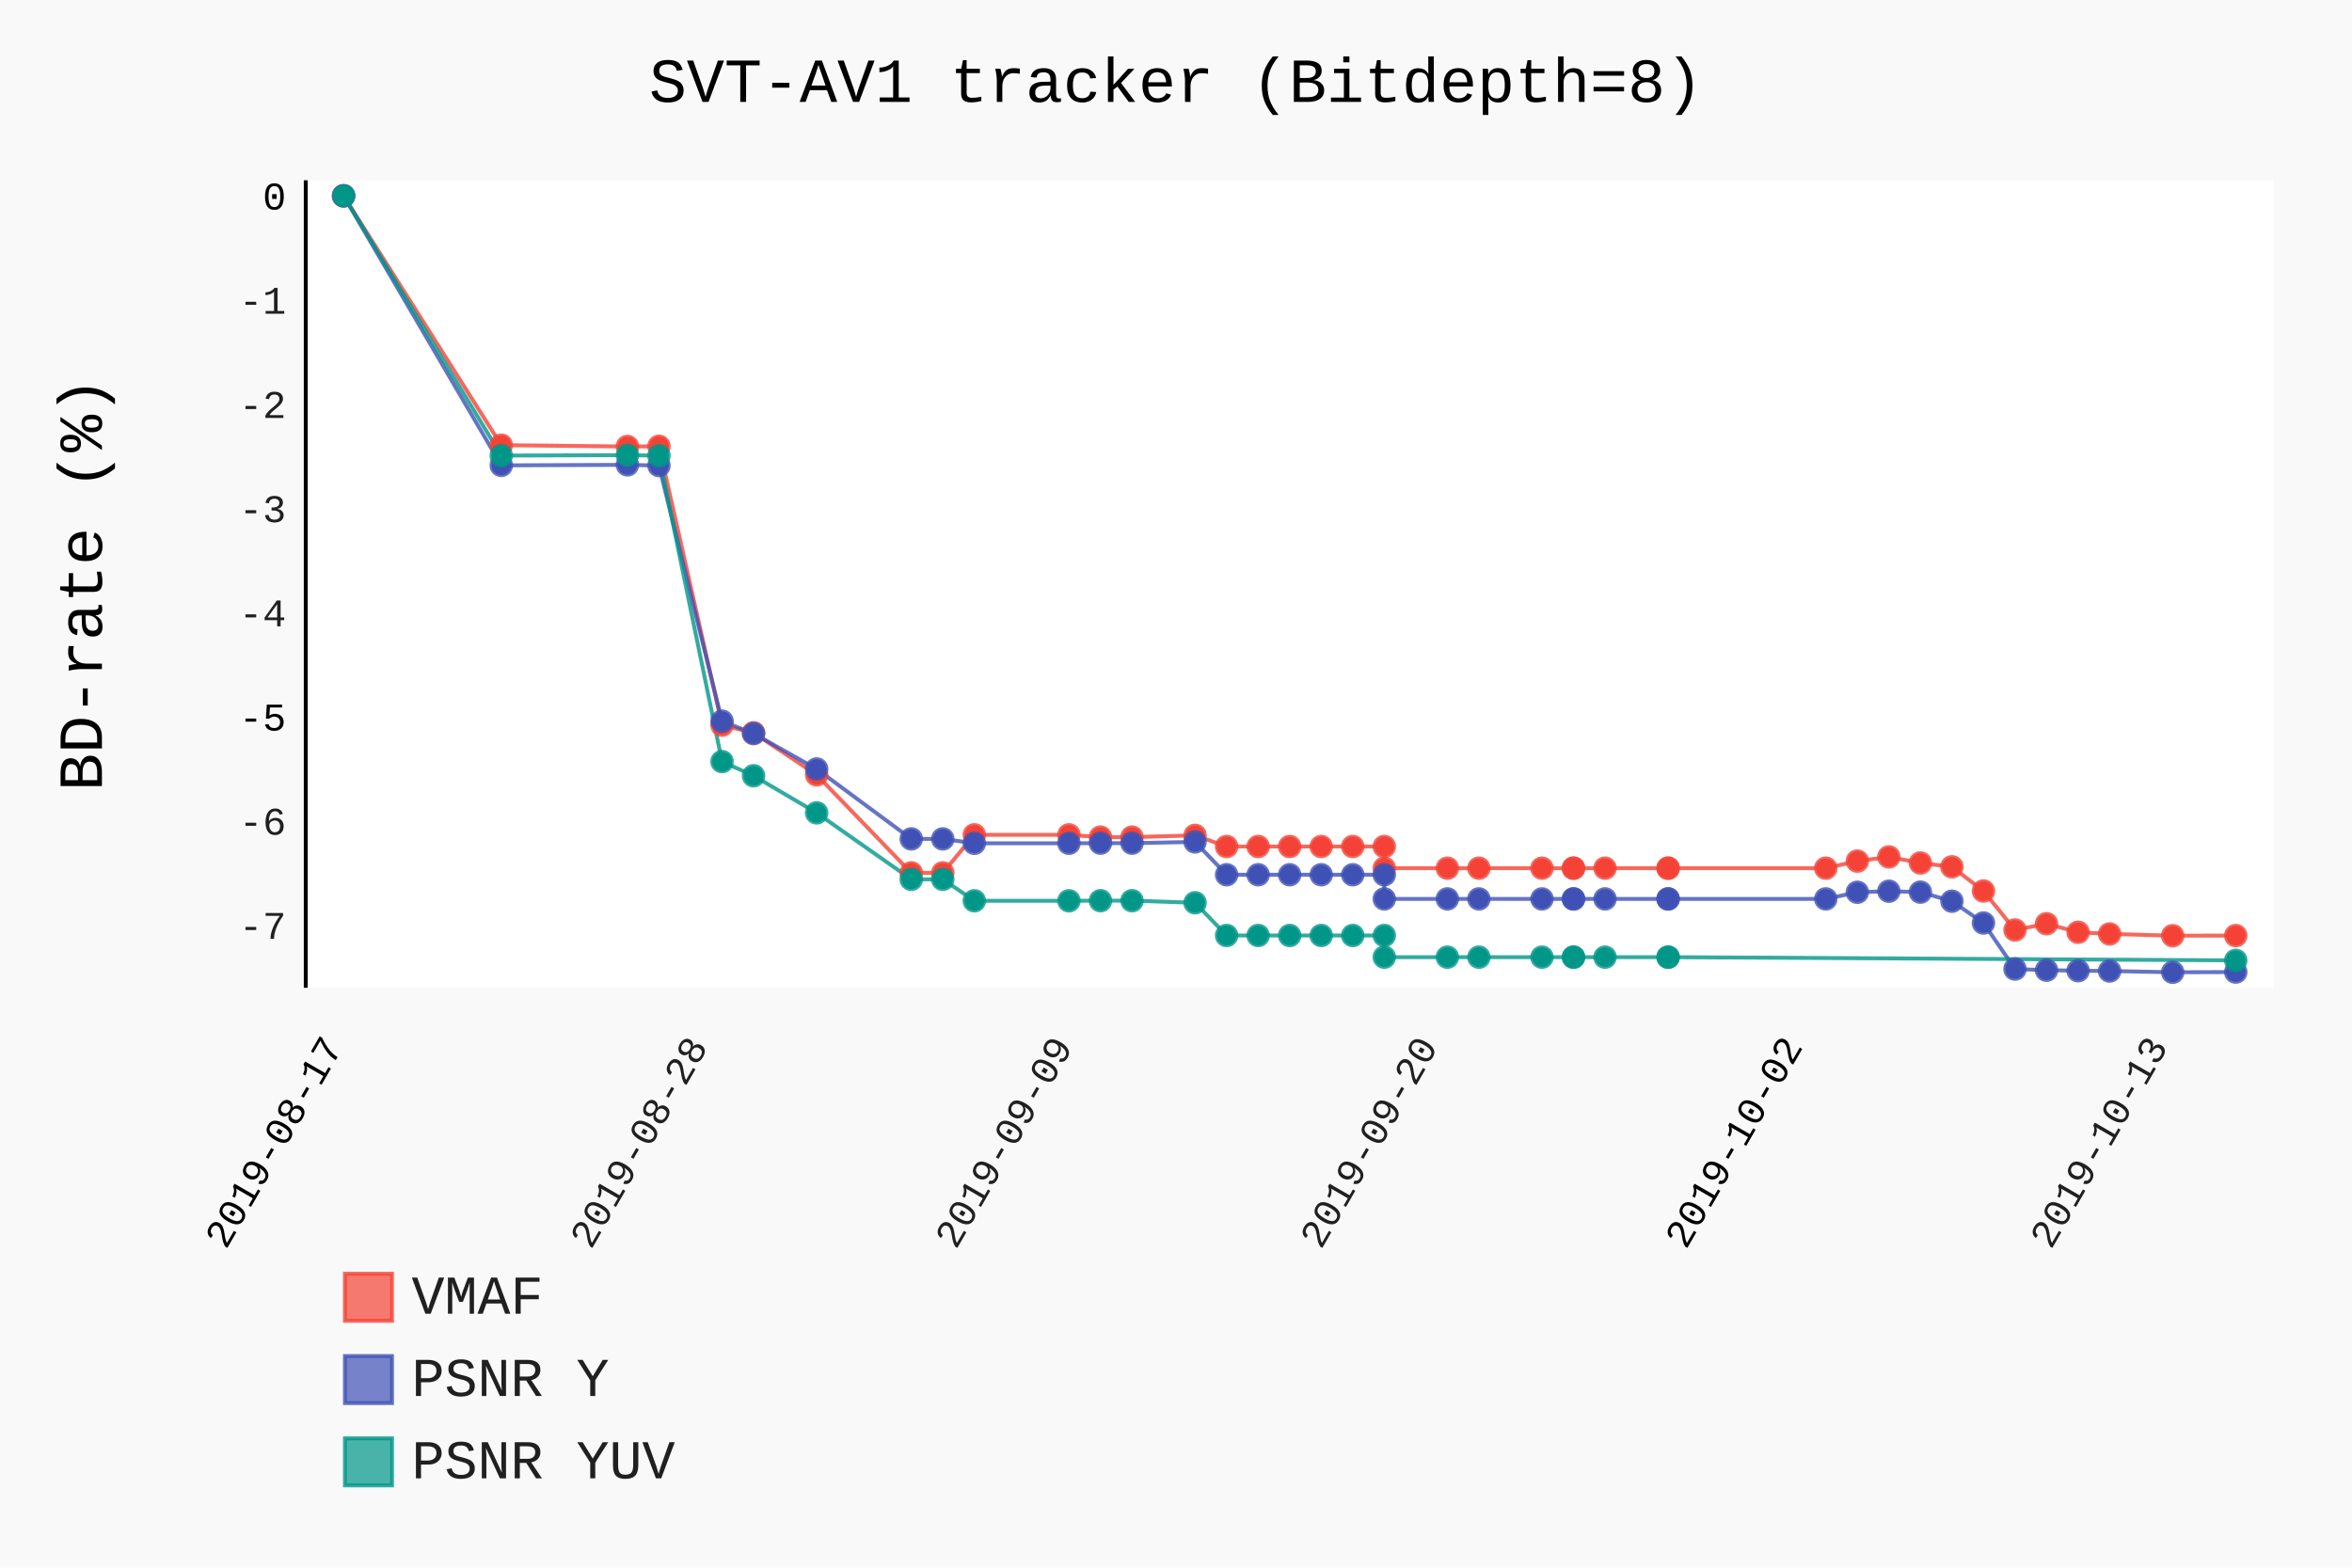
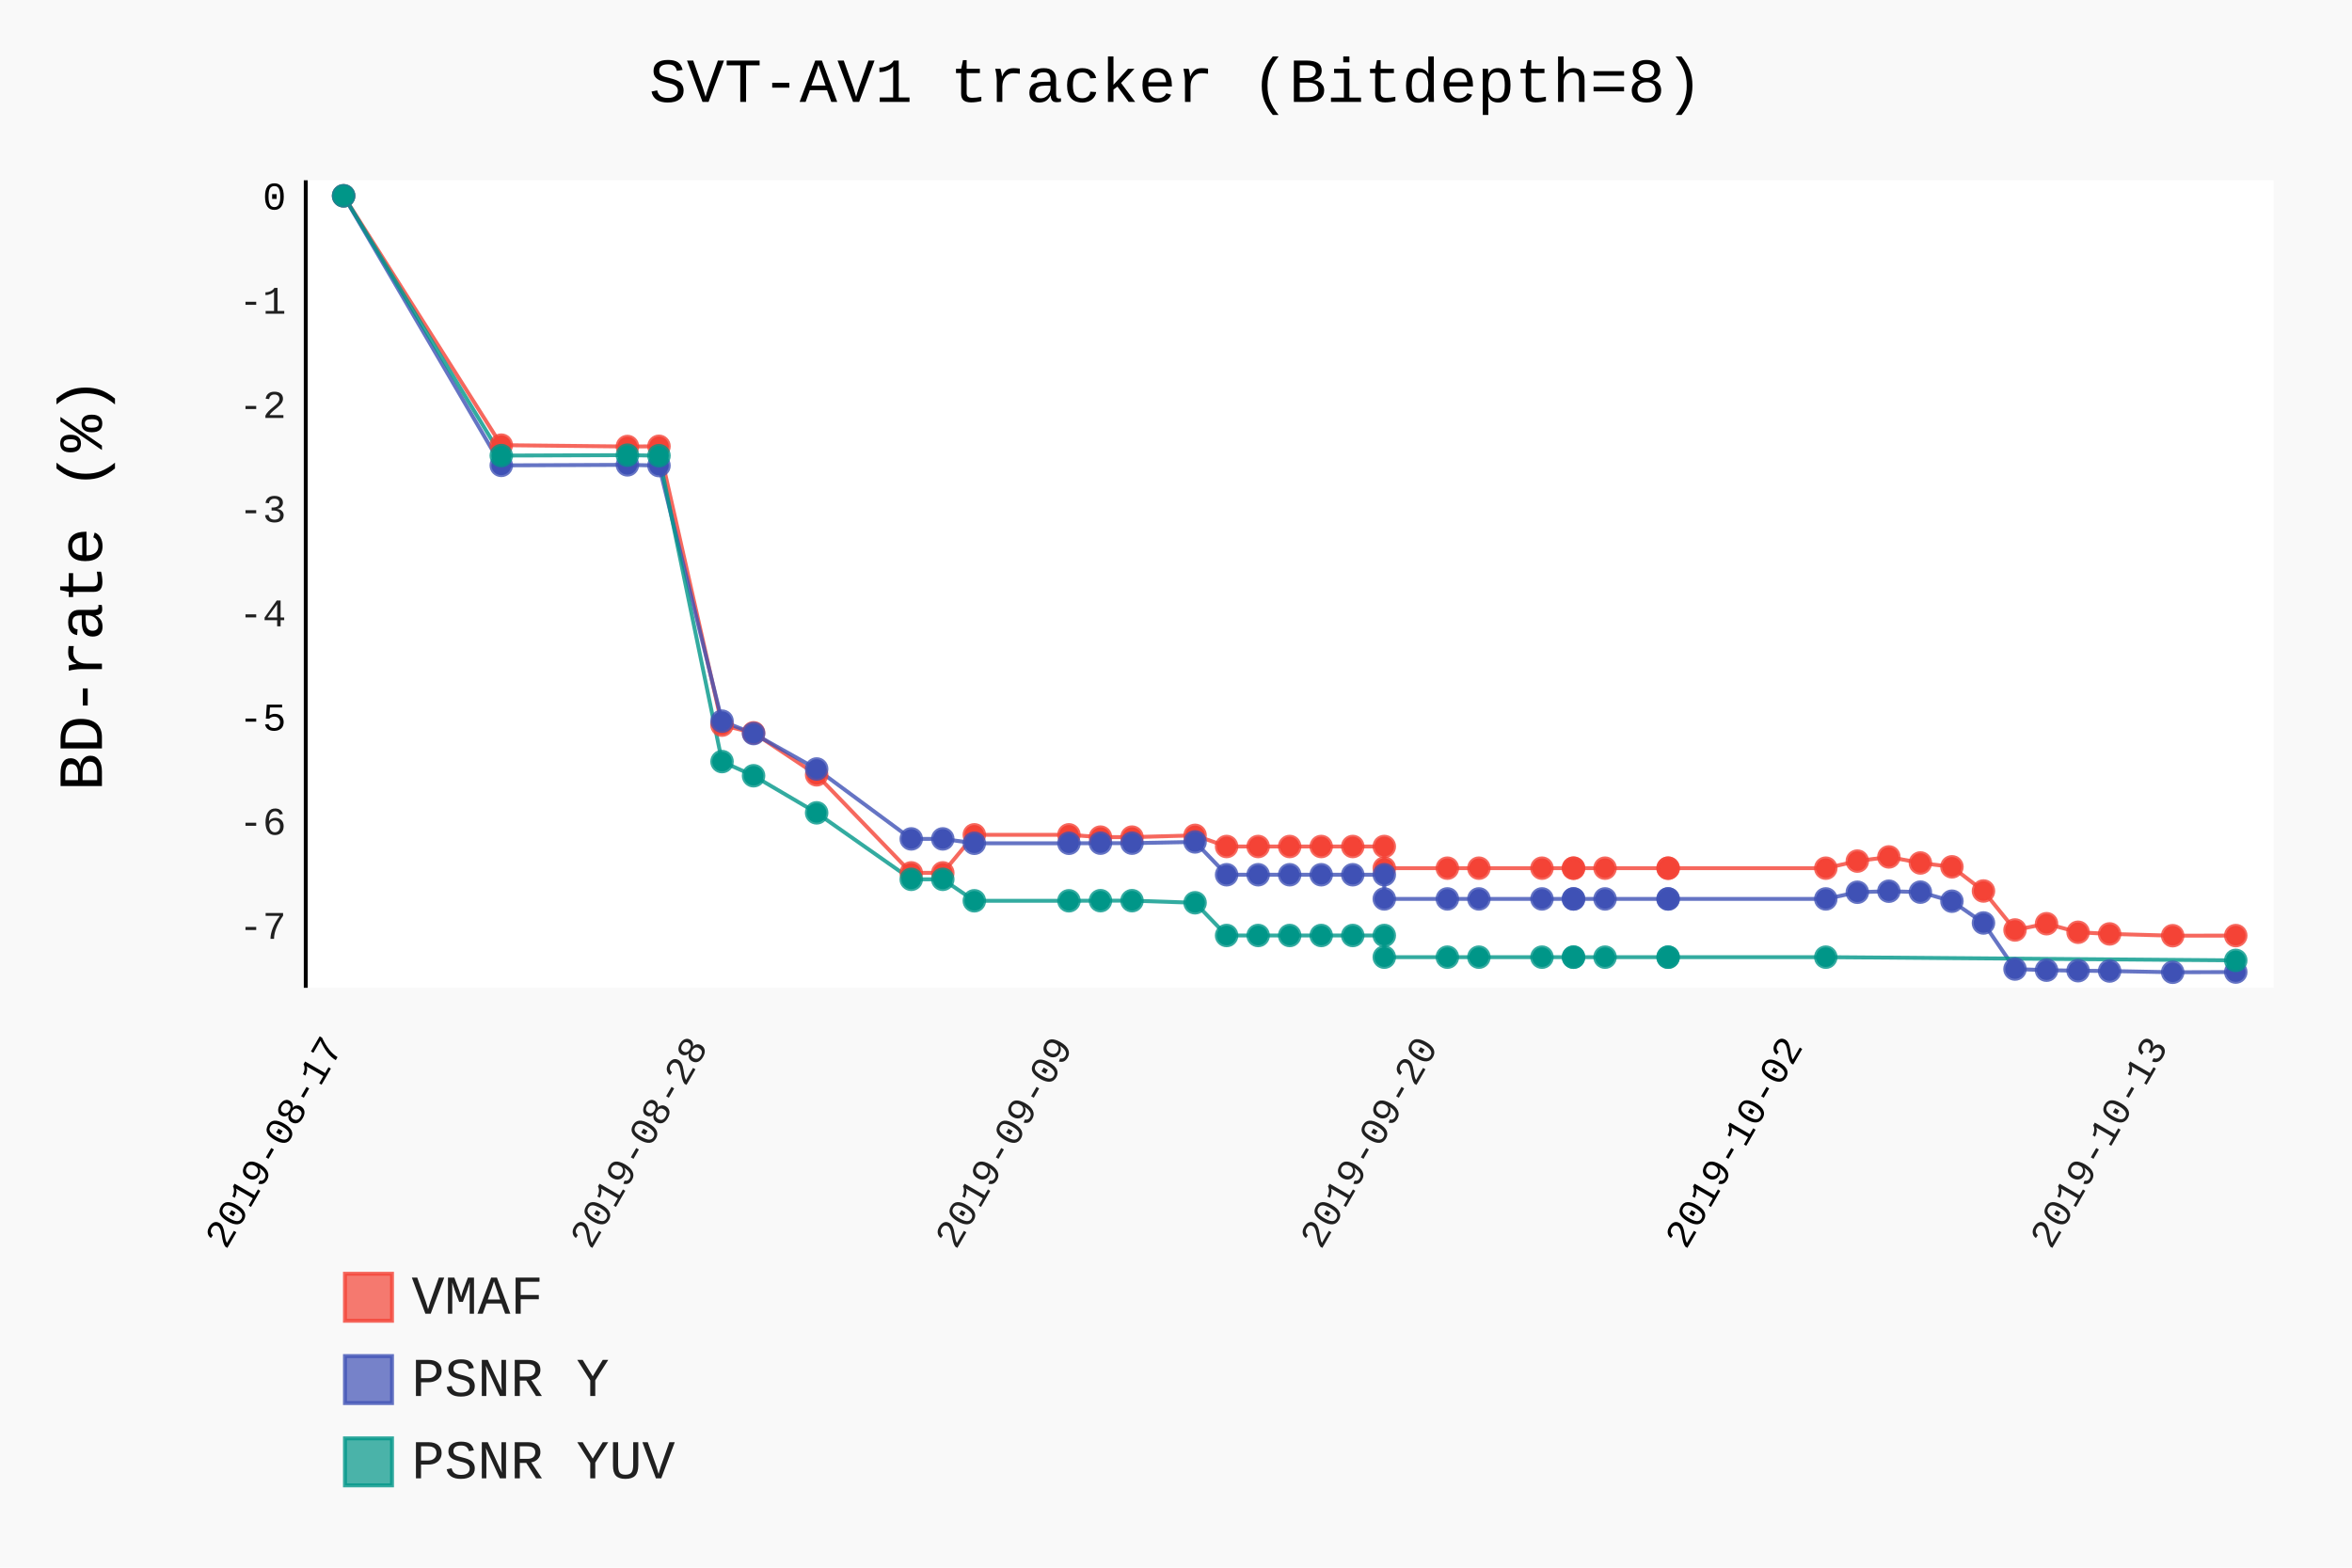
- <svg xmlns="http://www.w3.org/2000/svg" id="chart-5537074c-9d1d-4f5c-850f-0f9f922aca3b" class="pygal-chart" viewBox="0 0 600 400">
+ <svg xmlns="http://www.w3.org/2000/svg" id="chart-fe99f2e5-ffde-4bfe-b585-a404f20ec993" class="pygal-chart" viewBox="0 0 600 400">
  <defs>
-     <style type="text/css">#chart-5537074c-9d1d-4f5c-850f-0f9f922aca3b{-webkit-user-select:none;-webkit-font-smoothing:antialiased;font-family:Consolas,"Liberation Mono",Menlo,Courier,monospace}#chart-5537074c-9d1d-4f5c-850f-0f9f922aca3b .title{font-family:Consolas,"Liberation Mono",Menlo,Courier,monospace;font-size:16px}#chart-5537074c-9d1d-4f5c-850f-0f9f922aca3b .legends .legend text{font-family:Consolas,"Liberation Mono",Menlo,Courier,monospace;font-size:14px}#chart-5537074c-9d1d-4f5c-850f-0f9f922aca3b .axis text{font-family:Consolas,"Liberation Mono",Menlo,Courier,monospace;font-size:10px}#chart-5537074c-9d1d-4f5c-850f-0f9f922aca3b .axis text.major{font-family:Consolas,"Liberation Mono",Menlo,Courier,monospace;font-size:10px}#chart-5537074c-9d1d-4f5c-850f-0f9f922aca3b .text-overlay text.value{font-family:Consolas,"Liberation Mono",Menlo,Courier,monospace;font-size:16px}#chart-5537074c-9d1d-4f5c-850f-0f9f922aca3b .text-overlay text.label{font-family:Consolas,"Liberation Mono",Menlo,Courier,monospace;font-size:10px}#chart-5537074c-9d1d-4f5c-850f-0f9f922aca3b .tooltip{font-family:Consolas,"Liberation Mono",Menlo,Courier,monospace;font-size:14px}#chart-5537074c-9d1d-4f5c-850f-0f9f922aca3b text.no_data{font-family:Consolas,"Liberation Mono",Menlo,Courier,monospace;font-size:64px}
- #chart-5537074c-9d1d-4f5c-850f-0f9f922aca3b{background-color:rgba(249,249,249,1)}#chart-5537074c-9d1d-4f5c-850f-0f9f922aca3b path,#chart-5537074c-9d1d-4f5c-850f-0f9f922aca3b line,#chart-5537074c-9d1d-4f5c-850f-0f9f922aca3b rect,#chart-5537074c-9d1d-4f5c-850f-0f9f922aca3b circle{-webkit-transition:150ms;-moz-transition:150ms;transition:150ms}#chart-5537074c-9d1d-4f5c-850f-0f9f922aca3b .graph &gt; .background{fill:rgba(249,249,249,1)}#chart-5537074c-9d1d-4f5c-850f-0f9f922aca3b .plot &gt; .background{fill:rgba(255,255,255,1)}#chart-5537074c-9d1d-4f5c-850f-0f9f922aca3b .graph{fill:rgba(0,0,0,.87)}#chart-5537074c-9d1d-4f5c-850f-0f9f922aca3b text.no_data{fill:rgba(0,0,0,1)}#chart-5537074c-9d1d-4f5c-850f-0f9f922aca3b .title{fill:rgba(0,0,0,1)}#chart-5537074c-9d1d-4f5c-850f-0f9f922aca3b .legends .legend text{fill:rgba(0,0,0,.87)}#chart-5537074c-9d1d-4f5c-850f-0f9f922aca3b .legends .legend:hover text{fill:rgba(0,0,0,1)}#chart-5537074c-9d1d-4f5c-850f-0f9f922aca3b .axis .line{stroke:rgba(0,0,0,1)}#chart-5537074c-9d1d-4f5c-850f-0f9f922aca3b .axis .guide.line{stroke:rgba(0,0,0,.54)}#chart-5537074c-9d1d-4f5c-850f-0f9f922aca3b .axis .major.line{stroke:rgba(0,0,0,.87)}#chart-5537074c-9d1d-4f5c-850f-0f9f922aca3b .axis text.major{fill:rgba(0,0,0,1)}#chart-5537074c-9d1d-4f5c-850f-0f9f922aca3b .axis.y .guides:hover .guide.line,#chart-5537074c-9d1d-4f5c-850f-0f9f922aca3b .line-graph .axis.x .guides:hover .guide.line,#chart-5537074c-9d1d-4f5c-850f-0f9f922aca3b .stackedline-graph .axis.x .guides:hover .guide.line,#chart-5537074c-9d1d-4f5c-850f-0f9f922aca3b .xy-graph .axis.x .guides:hover .guide.line{stroke:rgba(0,0,0,1)}#chart-5537074c-9d1d-4f5c-850f-0f9f922aca3b .axis .guides:hover text{fill:rgba(0,0,0,1)}#chart-5537074c-9d1d-4f5c-850f-0f9f922aca3b .reactive{fill-opacity:.7;stroke-opacity:.8}#chart-5537074c-9d1d-4f5c-850f-0f9f922aca3b .ci{stroke:rgba(0,0,0,.87)}#chart-5537074c-9d1d-4f5c-850f-0f9f922aca3b .reactive.active,#chart-5537074c-9d1d-4f5c-850f-0f9f922aca3b .active .reactive{fill-opacity:.8;stroke-opacity:.9;stroke-width:4}#chart-5537074c-9d1d-4f5c-850f-0f9f922aca3b .ci .reactive.active{stroke-width:1.5}#chart-5537074c-9d1d-4f5c-850f-0f9f922aca3b .series text{fill:rgba(0,0,0,1)}#chart-5537074c-9d1d-4f5c-850f-0f9f922aca3b .tooltip rect{fill:rgba(255,255,255,1);stroke:rgba(0,0,0,1);-webkit-transition:opacity 150ms;-moz-transition:opacity 150ms;transition:opacity 150ms}#chart-5537074c-9d1d-4f5c-850f-0f9f922aca3b .tooltip .label{fill:rgba(0,0,0,.87)}#chart-5537074c-9d1d-4f5c-850f-0f9f922aca3b .tooltip .label{fill:rgba(0,0,0,.87)}#chart-5537074c-9d1d-4f5c-850f-0f9f922aca3b .tooltip .legend{font-size:.8em;fill:rgba(0,0,0,.54)}#chart-5537074c-9d1d-4f5c-850f-0f9f922aca3b .tooltip .x_label{font-size:.6em;fill:rgba(0,0,0,1)}#chart-5537074c-9d1d-4f5c-850f-0f9f922aca3b .tooltip .xlink{font-size:.5em;text-decoration:underline}#chart-5537074c-9d1d-4f5c-850f-0f9f922aca3b .tooltip .value{font-size:1.5em}#chart-5537074c-9d1d-4f5c-850f-0f9f922aca3b .bound{font-size:.5em}#chart-5537074c-9d1d-4f5c-850f-0f9f922aca3b .max-value{font-size:.75em;fill:rgba(0,0,0,.54)}#chart-5537074c-9d1d-4f5c-850f-0f9f922aca3b .map-element{fill:rgba(255,255,255,1);stroke:rgba(0,0,0,.54) !important}#chart-5537074c-9d1d-4f5c-850f-0f9f922aca3b .map-element .reactive{fill-opacity:inherit;stroke-opacity:inherit}#chart-5537074c-9d1d-4f5c-850f-0f9f922aca3b .color-0,#chart-5537074c-9d1d-4f5c-850f-0f9f922aca3b .color-0 a:visited{stroke:#F44336;fill:#F44336}#chart-5537074c-9d1d-4f5c-850f-0f9f922aca3b .color-1,#chart-5537074c-9d1d-4f5c-850f-0f9f922aca3b .color-1 a:visited{stroke:#3F51B5;fill:#3F51B5}#chart-5537074c-9d1d-4f5c-850f-0f9f922aca3b .color-2,#chart-5537074c-9d1d-4f5c-850f-0f9f922aca3b .color-2 a:visited{stroke:#009688;fill:#009688}#chart-5537074c-9d1d-4f5c-850f-0f9f922aca3b .text-overlay .color-0 text{fill:black}#chart-5537074c-9d1d-4f5c-850f-0f9f922aca3b .text-overlay .color-1 text{fill:black}#chart-5537074c-9d1d-4f5c-850f-0f9f922aca3b .text-overlay .color-2 text{fill:black}
- #chart-5537074c-9d1d-4f5c-850f-0f9f922aca3b text.no_data{text-anchor:middle}#chart-5537074c-9d1d-4f5c-850f-0f9f922aca3b .guide.line{fill:none}#chart-5537074c-9d1d-4f5c-850f-0f9f922aca3b .centered{text-anchor:middle}#chart-5537074c-9d1d-4f5c-850f-0f9f922aca3b .title{text-anchor:middle}#chart-5537074c-9d1d-4f5c-850f-0f9f922aca3b .legends .legend text{fill-opacity:1}#chart-5537074c-9d1d-4f5c-850f-0f9f922aca3b .axis.x text{text-anchor:middle}#chart-5537074c-9d1d-4f5c-850f-0f9f922aca3b .axis.x:not(.web) text[transform]{text-anchor:start}#chart-5537074c-9d1d-4f5c-850f-0f9f922aca3b .axis.x:not(.web) text[transform].backwards{text-anchor:end}#chart-5537074c-9d1d-4f5c-850f-0f9f922aca3b .axis.y text{text-anchor:end}#chart-5537074c-9d1d-4f5c-850f-0f9f922aca3b .axis.y text[transform].backwards{text-anchor:start}#chart-5537074c-9d1d-4f5c-850f-0f9f922aca3b .axis.y2 text{text-anchor:start}#chart-5537074c-9d1d-4f5c-850f-0f9f922aca3b .axis.y2 text[transform].backwards{text-anchor:end}#chart-5537074c-9d1d-4f5c-850f-0f9f922aca3b .axis .guide.line{stroke-dasharray:4,4}#chart-5537074c-9d1d-4f5c-850f-0f9f922aca3b .axis .major.guide.line{stroke-dasharray:6,6}#chart-5537074c-9d1d-4f5c-850f-0f9f922aca3b .horizontal .axis.y .guide.line,#chart-5537074c-9d1d-4f5c-850f-0f9f922aca3b .horizontal .axis.y2 .guide.line,#chart-5537074c-9d1d-4f5c-850f-0f9f922aca3b .vertical .axis.x .guide.line{opacity:0}#chart-5537074c-9d1d-4f5c-850f-0f9f922aca3b .horizontal .axis.always_show .guide.line,#chart-5537074c-9d1d-4f5c-850f-0f9f922aca3b .vertical .axis.always_show .guide.line{opacity:1 !important}#chart-5537074c-9d1d-4f5c-850f-0f9f922aca3b .axis.y .guides:hover .guide.line,#chart-5537074c-9d1d-4f5c-850f-0f9f922aca3b .axis.y2 .guides:hover .guide.line,#chart-5537074c-9d1d-4f5c-850f-0f9f922aca3b .axis.x .guides:hover .guide.line{opacity:1}#chart-5537074c-9d1d-4f5c-850f-0f9f922aca3b .axis .guides:hover text{opacity:1}#chart-5537074c-9d1d-4f5c-850f-0f9f922aca3b .nofill{fill:none}#chart-5537074c-9d1d-4f5c-850f-0f9f922aca3b .subtle-fill{fill-opacity:.2}#chart-5537074c-9d1d-4f5c-850f-0f9f922aca3b .dot{stroke-width:1px;fill-opacity:1}#chart-5537074c-9d1d-4f5c-850f-0f9f922aca3b .dot.active{stroke-width:5px}#chart-5537074c-9d1d-4f5c-850f-0f9f922aca3b .dot.negative{fill:transparent}#chart-5537074c-9d1d-4f5c-850f-0f9f922aca3b text,#chart-5537074c-9d1d-4f5c-850f-0f9f922aca3b tspan{stroke:none !important}#chart-5537074c-9d1d-4f5c-850f-0f9f922aca3b .series text.active{opacity:1}#chart-5537074c-9d1d-4f5c-850f-0f9f922aca3b .tooltip rect{fill-opacity:.95;stroke-width:.5}#chart-5537074c-9d1d-4f5c-850f-0f9f922aca3b .tooltip text{fill-opacity:1}#chart-5537074c-9d1d-4f5c-850f-0f9f922aca3b .showable{visibility:hidden}#chart-5537074c-9d1d-4f5c-850f-0f9f922aca3b .showable.shown{visibility:visible}#chart-5537074c-9d1d-4f5c-850f-0f9f922aca3b .gauge-background{fill:rgba(229,229,229,1);stroke:none}#chart-5537074c-9d1d-4f5c-850f-0f9f922aca3b .bg-lines{stroke:rgba(249,249,249,1);stroke-width:2px}</style>
+     <style type="text/css">#chart-fe99f2e5-ffde-4bfe-b585-a404f20ec993{-webkit-user-select:none;-webkit-font-smoothing:antialiased;font-family:Consolas,"Liberation Mono",Menlo,Courier,monospace}#chart-fe99f2e5-ffde-4bfe-b585-a404f20ec993 .title{font-family:Consolas,"Liberation Mono",Menlo,Courier,monospace;font-size:16px}#chart-fe99f2e5-ffde-4bfe-b585-a404f20ec993 .legends .legend text{font-family:Consolas,"Liberation Mono",Menlo,Courier,monospace;font-size:14px}#chart-fe99f2e5-ffde-4bfe-b585-a404f20ec993 .axis text{font-family:Consolas,"Liberation Mono",Menlo,Courier,monospace;font-size:10px}#chart-fe99f2e5-ffde-4bfe-b585-a404f20ec993 .axis text.major{font-family:Consolas,"Liberation Mono",Menlo,Courier,monospace;font-size:10px}#chart-fe99f2e5-ffde-4bfe-b585-a404f20ec993 .text-overlay text.value{font-family:Consolas,"Liberation Mono",Menlo,Courier,monospace;font-size:16px}#chart-fe99f2e5-ffde-4bfe-b585-a404f20ec993 .text-overlay text.label{font-family:Consolas,"Liberation Mono",Menlo,Courier,monospace;font-size:10px}#chart-fe99f2e5-ffde-4bfe-b585-a404f20ec993 .tooltip{font-family:Consolas,"Liberation Mono",Menlo,Courier,monospace;font-size:14px}#chart-fe99f2e5-ffde-4bfe-b585-a404f20ec993 text.no_data{font-family:Consolas,"Liberation Mono",Menlo,Courier,monospace;font-size:64px}
+ #chart-fe99f2e5-ffde-4bfe-b585-a404f20ec993{background-color:rgba(249,249,249,1)}#chart-fe99f2e5-ffde-4bfe-b585-a404f20ec993 path,#chart-fe99f2e5-ffde-4bfe-b585-a404f20ec993 line,#chart-fe99f2e5-ffde-4bfe-b585-a404f20ec993 rect,#chart-fe99f2e5-ffde-4bfe-b585-a404f20ec993 circle{-webkit-transition:150ms;-moz-transition:150ms;transition:150ms}#chart-fe99f2e5-ffde-4bfe-b585-a404f20ec993 .graph &gt; .background{fill:rgba(249,249,249,1)}#chart-fe99f2e5-ffde-4bfe-b585-a404f20ec993 .plot &gt; .background{fill:rgba(255,255,255,1)}#chart-fe99f2e5-ffde-4bfe-b585-a404f20ec993 .graph{fill:rgba(0,0,0,.87)}#chart-fe99f2e5-ffde-4bfe-b585-a404f20ec993 text.no_data{fill:rgba(0,0,0,1)}#chart-fe99f2e5-ffde-4bfe-b585-a404f20ec993 .title{fill:rgba(0,0,0,1)}#chart-fe99f2e5-ffde-4bfe-b585-a404f20ec993 .legends .legend text{fill:rgba(0,0,0,.87)}#chart-fe99f2e5-ffde-4bfe-b585-a404f20ec993 .legends .legend:hover text{fill:rgba(0,0,0,1)}#chart-fe99f2e5-ffde-4bfe-b585-a404f20ec993 .axis .line{stroke:rgba(0,0,0,1)}#chart-fe99f2e5-ffde-4bfe-b585-a404f20ec993 .axis .guide.line{stroke:rgba(0,0,0,.54)}#chart-fe99f2e5-ffde-4bfe-b585-a404f20ec993 .axis .major.line{stroke:rgba(0,0,0,.87)}#chart-fe99f2e5-ffde-4bfe-b585-a404f20ec993 .axis text.major{fill:rgba(0,0,0,1)}#chart-fe99f2e5-ffde-4bfe-b585-a404f20ec993 .axis.y .guides:hover .guide.line,#chart-fe99f2e5-ffde-4bfe-b585-a404f20ec993 .line-graph .axis.x .guides:hover .guide.line,#chart-fe99f2e5-ffde-4bfe-b585-a404f20ec993 .stackedline-graph .axis.x .guides:hover .guide.line,#chart-fe99f2e5-ffde-4bfe-b585-a404f20ec993 .xy-graph .axis.x .guides:hover .guide.line{stroke:rgba(0,0,0,1)}#chart-fe99f2e5-ffde-4bfe-b585-a404f20ec993 .axis .guides:hover text{fill:rgba(0,0,0,1)}#chart-fe99f2e5-ffde-4bfe-b585-a404f20ec993 .reactive{fill-opacity:.7;stroke-opacity:.8}#chart-fe99f2e5-ffde-4bfe-b585-a404f20ec993 .ci{stroke:rgba(0,0,0,.87)}#chart-fe99f2e5-ffde-4bfe-b585-a404f20ec993 .reactive.active,#chart-fe99f2e5-ffde-4bfe-b585-a404f20ec993 .active .reactive{fill-opacity:.8;stroke-opacity:.9;stroke-width:4}#chart-fe99f2e5-ffde-4bfe-b585-a404f20ec993 .ci .reactive.active{stroke-width:1.5}#chart-fe99f2e5-ffde-4bfe-b585-a404f20ec993 .series text{fill:rgba(0,0,0,1)}#chart-fe99f2e5-ffde-4bfe-b585-a404f20ec993 .tooltip rect{fill:rgba(255,255,255,1);stroke:rgba(0,0,0,1);-webkit-transition:opacity 150ms;-moz-transition:opacity 150ms;transition:opacity 150ms}#chart-fe99f2e5-ffde-4bfe-b585-a404f20ec993 .tooltip .label{fill:rgba(0,0,0,.87)}#chart-fe99f2e5-ffde-4bfe-b585-a404f20ec993 .tooltip .label{fill:rgba(0,0,0,.87)}#chart-fe99f2e5-ffde-4bfe-b585-a404f20ec993 .tooltip .legend{font-size:.8em;fill:rgba(0,0,0,.54)}#chart-fe99f2e5-ffde-4bfe-b585-a404f20ec993 .tooltip .x_label{font-size:.6em;fill:rgba(0,0,0,1)}#chart-fe99f2e5-ffde-4bfe-b585-a404f20ec993 .tooltip .xlink{font-size:.5em;text-decoration:underline}#chart-fe99f2e5-ffde-4bfe-b585-a404f20ec993 .tooltip .value{font-size:1.5em}#chart-fe99f2e5-ffde-4bfe-b585-a404f20ec993 .bound{font-size:.5em}#chart-fe99f2e5-ffde-4bfe-b585-a404f20ec993 .max-value{font-size:.75em;fill:rgba(0,0,0,.54)}#chart-fe99f2e5-ffde-4bfe-b585-a404f20ec993 .map-element{fill:rgba(255,255,255,1);stroke:rgba(0,0,0,.54) !important}#chart-fe99f2e5-ffde-4bfe-b585-a404f20ec993 .map-element .reactive{fill-opacity:inherit;stroke-opacity:inherit}#chart-fe99f2e5-ffde-4bfe-b585-a404f20ec993 .color-0,#chart-fe99f2e5-ffde-4bfe-b585-a404f20ec993 .color-0 a:visited{stroke:#F44336;fill:#F44336}#chart-fe99f2e5-ffde-4bfe-b585-a404f20ec993 .color-1,#chart-fe99f2e5-ffde-4bfe-b585-a404f20ec993 .color-1 a:visited{stroke:#3F51B5;fill:#3F51B5}#chart-fe99f2e5-ffde-4bfe-b585-a404f20ec993 .color-2,#chart-fe99f2e5-ffde-4bfe-b585-a404f20ec993 .color-2 a:visited{stroke:#009688;fill:#009688}#chart-fe99f2e5-ffde-4bfe-b585-a404f20ec993 .text-overlay .color-0 text{fill:black}#chart-fe99f2e5-ffde-4bfe-b585-a404f20ec993 .text-overlay .color-1 text{fill:black}#chart-fe99f2e5-ffde-4bfe-b585-a404f20ec993 .text-overlay .color-2 text{fill:black}
+ #chart-fe99f2e5-ffde-4bfe-b585-a404f20ec993 text.no_data{text-anchor:middle}#chart-fe99f2e5-ffde-4bfe-b585-a404f20ec993 .guide.line{fill:none}#chart-fe99f2e5-ffde-4bfe-b585-a404f20ec993 .centered{text-anchor:middle}#chart-fe99f2e5-ffde-4bfe-b585-a404f20ec993 .title{text-anchor:middle}#chart-fe99f2e5-ffde-4bfe-b585-a404f20ec993 .legends .legend text{fill-opacity:1}#chart-fe99f2e5-ffde-4bfe-b585-a404f20ec993 .axis.x text{text-anchor:middle}#chart-fe99f2e5-ffde-4bfe-b585-a404f20ec993 .axis.x:not(.web) text[transform]{text-anchor:start}#chart-fe99f2e5-ffde-4bfe-b585-a404f20ec993 .axis.x:not(.web) text[transform].backwards{text-anchor:end}#chart-fe99f2e5-ffde-4bfe-b585-a404f20ec993 .axis.y text{text-anchor:end}#chart-fe99f2e5-ffde-4bfe-b585-a404f20ec993 .axis.y text[transform].backwards{text-anchor:start}#chart-fe99f2e5-ffde-4bfe-b585-a404f20ec993 .axis.y2 text{text-anchor:start}#chart-fe99f2e5-ffde-4bfe-b585-a404f20ec993 .axis.y2 text[transform].backwards{text-anchor:end}#chart-fe99f2e5-ffde-4bfe-b585-a404f20ec993 .axis .guide.line{stroke-dasharray:4,4}#chart-fe99f2e5-ffde-4bfe-b585-a404f20ec993 .axis .major.guide.line{stroke-dasharray:6,6}#chart-fe99f2e5-ffde-4bfe-b585-a404f20ec993 .horizontal .axis.y .guide.line,#chart-fe99f2e5-ffde-4bfe-b585-a404f20ec993 .horizontal .axis.y2 .guide.line,#chart-fe99f2e5-ffde-4bfe-b585-a404f20ec993 .vertical .axis.x .guide.line{opacity:0}#chart-fe99f2e5-ffde-4bfe-b585-a404f20ec993 .horizontal .axis.always_show .guide.line,#chart-fe99f2e5-ffde-4bfe-b585-a404f20ec993 .vertical .axis.always_show .guide.line{opacity:1 !important}#chart-fe99f2e5-ffde-4bfe-b585-a404f20ec993 .axis.y .guides:hover .guide.line,#chart-fe99f2e5-ffde-4bfe-b585-a404f20ec993 .axis.y2 .guides:hover .guide.line,#chart-fe99f2e5-ffde-4bfe-b585-a404f20ec993 .axis.x .guides:hover .guide.line{opacity:1}#chart-fe99f2e5-ffde-4bfe-b585-a404f20ec993 .axis .guides:hover text{opacity:1}#chart-fe99f2e5-ffde-4bfe-b585-a404f20ec993 .nofill{fill:none}#chart-fe99f2e5-ffde-4bfe-b585-a404f20ec993 .subtle-fill{fill-opacity:.2}#chart-fe99f2e5-ffde-4bfe-b585-a404f20ec993 .dot{stroke-width:1px;fill-opacity:1}#chart-fe99f2e5-ffde-4bfe-b585-a404f20ec993 .dot.active{stroke-width:5px}#chart-fe99f2e5-ffde-4bfe-b585-a404f20ec993 .dot.negative{fill:transparent}#chart-fe99f2e5-ffde-4bfe-b585-a404f20ec993 text,#chart-fe99f2e5-ffde-4bfe-b585-a404f20ec993 tspan{stroke:none !important}#chart-fe99f2e5-ffde-4bfe-b585-a404f20ec993 .series text.active{opacity:1}#chart-fe99f2e5-ffde-4bfe-b585-a404f20ec993 .tooltip rect{fill-opacity:.95;stroke-width:.5}#chart-fe99f2e5-ffde-4bfe-b585-a404f20ec993 .tooltip text{fill-opacity:1}#chart-fe99f2e5-ffde-4bfe-b585-a404f20ec993 .showable{visibility:hidden}#chart-fe99f2e5-ffde-4bfe-b585-a404f20ec993 .showable.shown{visibility:visible}#chart-fe99f2e5-ffde-4bfe-b585-a404f20ec993 .gauge-background{fill:rgba(229,229,229,1);stroke:none}#chart-fe99f2e5-ffde-4bfe-b585-a404f20ec993 .bg-lines{stroke:rgba(249,249,249,1);stroke-width:2px}</style>
  </defs>
  <g class="graph datetimeline-graph vertical">
    <rect class="background" height="400" width="600" x="0" y="0" />
    <g class="plot" transform="translate(78, 46)">
      <rect class="background" height="206.038" width="502.0" x="0" y="0" />
      <g class="axis y">
        <g class="guides">
          <text class="" x="-5" y="193.56">-7</text>
        </g>
        <g class="guides">
          <text class="" x="-5" y="166.974">-6</text>
        </g>
        <g class="guides">
          <text class="major" x="-5" y="140.389">-5</text>
        </g>
        <g class="guides">
          <text class="" x="-5" y="113.804">-4</text>
        </g>
        <g class="guides">
          <text class="" x="-5" y="87.218">-3</text>
        </g>
        <g class="guides">
          <text class="" x="-5" y="60.633">-2</text>
        </g>
        <g class="guides">
          <text class="" x="-5" y="34.048">-1</text>
        </g>
        <g class="guides">
          <text class="major" x="-5" y="7.462">0</text>
        </g>
      </g>
      <g class="axis x">
        <path class="line" d="M0 0 v206.038" />
        <g class="guides">
          <path class="major guide line" d="M9.654 0 v206.038" />
          <text class="major backwards" x="9.654" y="221.038" transform="rotate(300 9.653846 221.0385)">2019-08-17</text>
        </g>
        <g class="guides">
          <path class="guide line" d="M102.766 0 v206.038" />
          <text class="backwards" x="102.766" y="221.038" transform="rotate(300 102.7658 221.0385)">2019-08-28</text>
        </g>
        <g class="guides">
          <path class="guide line" d="M195.878 0 v206.038" />
          <text class="backwards" x="195.878" y="221.038" transform="rotate(300 195.8777 221.0385)">2019-09-09</text>
        </g>
        <g class="guides">
          <path class="guide line" d="M288.99 0 v206.038" />
          <text class="backwards" x="288.99" y="221.038" transform="rotate(300 288.9897 221.0385)">2019-09-20</text>
        </g>
        <g class="guides">
          <path class="major guide line" d="M382.102 0 v206.038" />
          <text class="major backwards" x="382.102" y="221.038" transform="rotate(300 382.1016 221.0385)">2019-10-02</text>
        </g>
        <g class="guides">
          <path class="guide line" d="M475.214 0 v206.038" />
          <text class="backwards" x="475.214" y="221.038" transform="rotate(300 475.2136 221.0385)">2019-10-13</text>
        </g>
      </g>
      <g class="series serie-0 color-0">
        <path class="line reactive nofill" d="M9.654 3.962 L49.878 67.581 82.058 67.927 90.103 67.873 106.192 139.016 114.237 140.983 130.327 151.697 154.462 176.714 162.506 176.714 170.551 167.01 194.686 167.01 202.731 167.595 210.776 167.595 226.865 167.143 234.91 169.988 242.955 169.988 251 169.988 259.045 169.988 267.09 169.988 275.135 169.988 275.135 175.517 291.224 175.517 299.269 175.517 315.359 175.517 323.404 175.517 323.404 175.517 331.449 175.517 347.538 175.517 347.538 175.517 387.763 175.517 395.808 173.71 403.853 172.646 411.897 174.188 419.942 175.172 427.987 181.34 436.032 191.283 444.077 189.687 452.122 191.867 460.167 192.293 476.256 192.745 492.346 192.718" />
      </g>
      <g class="series serie-1 color-1">
        <path class="line reactive nofill" d="M9.654 3.962 L49.878 72.739 82.058 72.606 90.103 72.792 106.192 138.006 114.237 141.169 130.327 150.208 154.462 168.047 162.506 168.047 170.551 169.164 194.686 169.164 202.731 169.137 210.776 169.137 226.865 168.818 234.91 177.192 242.955 177.192 251 177.192 259.045 177.192 267.09 177.192 275.135 177.192 275.135 183.36 291.224 183.36 299.269 183.36 315.359 183.36 323.404 183.36 323.404 183.36 331.449 183.36 347.538 183.36 347.538 183.36 387.763 183.36 395.808 181.659 403.853 181.393 411.897 181.632 419.942 183.945 427.987 189.501 436.032 201.252 444.077 201.544 452.122 201.677 460.167 201.757 476.256 202.076 492.346 202.023" />
      </g>
      <g class="series serie-2 color-2">
-         <path class="line reactive nofill" d="M9.654 3.962 L49.878 70.24 82.058 70.133 90.103 70.266 106.192 148.321 114.237 151.936 130.327 161.401 154.462 178.362 162.506 178.362 170.551 183.839 194.686 183.839 202.731 183.812 210.776 183.812 226.865 184.344 234.91 192.692 242.955 192.692 251 192.692 259.045 192.692 267.09 192.692 275.135 192.692 275.135 198.221 291.224 198.221 299.269 198.221 315.359 198.221 323.404 198.221 323.404 198.221 331.449 198.221 347.538 198.221 347.538 198.221 492.346 199.045" />
+         <path class="line reactive nofill" d="M9.654 3.962 L49.878 70.24 82.058 70.133 90.103 70.266 106.192 148.321 114.237 151.936 130.327 161.401 154.462 178.362 162.506 178.362 170.551 183.839 194.686 183.839 202.731 183.812 210.776 183.812 226.865 184.344 234.91 192.692 242.955 192.692 251 192.692 259.045 192.692 267.09 192.692 275.135 192.692 275.135 198.221 291.224 198.221 299.269 198.221 315.359 198.221 323.404 198.221 323.404 198.221 331.449 198.221 347.538 198.221 347.538 198.221 387.763 198.221 492.346 199.045" />
      </g>
    </g>
    <g class="titles">
      <text class="title plot_title" x="300.0" y="26">SVT-AV1 tracker (Bitdepth=8)</text>
      <text class="title" x="0" y="175.019" transform="rotate(-90 0 149.0192)">BD-rate (%)</text>
    </g>
    <g class="plot overlay" transform="translate(78, 46)">
      <g class="series serie-0 color-0">
        <g class="dots">
          <circle class="dot reactive tooltip-trigger" cx="9.654" cy="3.962" r="2.5" />
        </g>
        <g class="dots">
          <circle class="dot reactive tooltip-trigger" cx="49.878" cy="67.581" r="2.5" />
        </g>
        <g class="dots">
          <circle class="dot reactive tooltip-trigger" cx="82.058" cy="67.927" r="2.5" />
        </g>
        <g class="dots">
          <circle class="dot reactive tooltip-trigger" cx="90.103" cy="67.873" r="2.5" />
        </g>
        <g class="dots">
          <circle class="dot reactive tooltip-trigger" cx="106.192" cy="139.016" r="2.5" />
        </g>
        <g class="dots">
          <circle class="dot reactive tooltip-trigger" cx="114.237" cy="140.983" r="2.5" />
        </g>
        <g class="dots">
          <circle class="dot reactive tooltip-trigger" cx="130.327" cy="151.697" r="2.5" />
        </g>
        <g class="dots">
          <circle class="dot reactive tooltip-trigger" cx="154.462" cy="176.714" r="2.5" />
        </g>
        <g class="dots">
          <circle class="dot reactive tooltip-trigger" cx="162.506" cy="176.714" r="2.5" />
        </g>
        <g class="dots">
          <circle class="dot reactive tooltip-trigger" cx="170.551" cy="167.01" r="2.5" />
        </g>
        <g class="dots">
          <circle class="dot reactive tooltip-trigger" cx="194.686" cy="167.01" r="2.5" />
        </g>
        <g class="dots">
          <circle class="dot reactive tooltip-trigger" cx="202.731" cy="167.595" r="2.5" />
        </g>
        <g class="dots">
          <circle class="dot reactive tooltip-trigger" cx="210.776" cy="167.595" r="2.5" />
        </g>
        <g class="dots">
          <circle class="dot reactive tooltip-trigger" cx="226.865" cy="167.143" r="2.5" />
        </g>
        <g class="dots">
          <circle class="dot reactive tooltip-trigger" cx="234.91" cy="169.988" r="2.5" />
        </g>
        <g class="dots">
          <circle class="dot reactive tooltip-trigger" cx="242.955" cy="169.988" r="2.5" />
        </g>
        <g class="dots">
          <circle class="dot reactive tooltip-trigger" cx="251.0" cy="169.988" r="2.5" />
        </g>
        <g class="dots">
          <circle class="dot reactive tooltip-trigger" cx="259.045" cy="169.988" r="2.5" />
        </g>
        <g class="dots">
          <circle class="dot reactive tooltip-trigger" cx="267.09" cy="169.988" r="2.5" />
        </g>
        <g class="dots">
          <circle class="dot reactive tooltip-trigger" cx="275.135" cy="169.988" r="2.5" />
        </g>
        <g class="dots">
          <circle class="dot reactive tooltip-trigger" cx="275.135" cy="175.517" r="2.5" />
        </g>
        <g class="dots">
          <circle class="dot reactive tooltip-trigger" cx="291.224" cy="175.517" r="2.5" />
        </g>
        <g class="dots">
          <circle class="dot reactive tooltip-trigger" cx="299.269" cy="175.517" r="2.5" />
        </g>
        <g class="dots">
          <circle class="dot reactive tooltip-trigger" cx="315.359" cy="175.517" r="2.5" />
        </g>
        <g class="dots">
          <circle class="dot reactive tooltip-trigger" cx="323.404" cy="175.517" r="2.5" />
        </g>
        <g class="dots">
          <circle class="dot reactive tooltip-trigger" cx="323.404" cy="175.517" r="2.5" />
        </g>
        <g class="dots">
          <circle class="dot reactive tooltip-trigger" cx="331.449" cy="175.517" r="2.5" />
        </g>
        <g class="dots">
          <circle class="dot reactive tooltip-trigger" cx="347.538" cy="175.517" r="2.5" />
        </g>
        <g class="dots">
          <circle class="dot reactive tooltip-trigger" cx="347.538" cy="175.517" r="2.5" />
        </g>
        <g class="dots">
          <circle class="dot reactive tooltip-trigger" cx="387.763" cy="175.517" r="2.5" />
        </g>
        <g class="dots">
          <circle class="dot reactive tooltip-trigger" cx="395.808" cy="173.71" r="2.5" />
        </g>
        <g class="dots">
          <circle class="dot reactive tooltip-trigger" cx="403.853" cy="172.646" r="2.5" />
        </g>
        <g class="dots">
          <circle class="dot reactive tooltip-trigger" cx="411.897" cy="174.188" r="2.5" />
        </g>
        <g class="dots">
          <circle class="dot reactive tooltip-trigger" cx="419.942" cy="175.172" r="2.5" />
        </g>
        <g class="dots">
          <circle class="dot reactive tooltip-trigger" cx="427.987" cy="181.34" r="2.5" />
        </g>
        <g class="dots">
          <circle class="dot reactive tooltip-trigger" cx="436.032" cy="191.283" r="2.5" />
        </g>
        <g class="dots">
          <circle class="dot reactive tooltip-trigger" cx="444.077" cy="189.687" r="2.5" />
        </g>
        <g class="dots">
          <circle class="dot reactive tooltip-trigger" cx="452.122" cy="191.867" r="2.5" />
        </g>
        <g class="dots">
          <circle class="dot reactive tooltip-trigger" cx="460.167" cy="192.293" r="2.5" />
        </g>
        <g class="dots">
          <circle class="dot reactive tooltip-trigger" cx="476.256" cy="192.745" r="2.5" />
        </g>
        <g class="dots">
          <circle class="dot reactive tooltip-trigger" cx="492.346" cy="192.718" r="2.5" />
        </g>
      </g>
      <g class="series serie-1 color-1">
        <g class="dots">
          <circle class="dot reactive tooltip-trigger" cx="9.654" cy="3.962" r="2.5" />
        </g>
        <g class="dots">
          <circle class="dot reactive tooltip-trigger" cx="49.878" cy="72.739" r="2.5" />
        </g>
        <g class="dots">
          <circle class="dot reactive tooltip-trigger" cx="82.058" cy="72.606" r="2.5" />
        </g>
        <g class="dots">
          <circle class="dot reactive tooltip-trigger" cx="90.103" cy="72.792" r="2.5" />
        </g>
        <g class="dots">
          <circle class="dot reactive tooltip-trigger" cx="106.192" cy="138.006" r="2.5" />
        </g>
        <g class="dots">
          <circle class="dot reactive tooltip-trigger" cx="114.237" cy="141.169" r="2.5" />
        </g>
        <g class="dots">
          <circle class="dot reactive tooltip-trigger" cx="130.327" cy="150.208" r="2.5" />
        </g>
        <g class="dots">
          <circle class="dot reactive tooltip-trigger" cx="154.462" cy="168.047" r="2.5" />
        </g>
        <g class="dots">
          <circle class="dot reactive tooltip-trigger" cx="162.506" cy="168.047" r="2.5" />
        </g>
        <g class="dots">
          <circle class="dot reactive tooltip-trigger" cx="170.551" cy="169.164" r="2.5" />
        </g>
        <g class="dots">
          <circle class="dot reactive tooltip-trigger" cx="194.686" cy="169.164" r="2.5" />
        </g>
        <g class="dots">
          <circle class="dot reactive tooltip-trigger" cx="202.731" cy="169.137" r="2.5" />
        </g>
        <g class="dots">
          <circle class="dot reactive tooltip-trigger" cx="210.776" cy="169.137" r="2.5" />
        </g>
        <g class="dots">
          <circle class="dot reactive tooltip-trigger" cx="226.865" cy="168.818" r="2.5" />
        </g>
        <g class="dots">
          <circle class="dot reactive tooltip-trigger" cx="234.91" cy="177.192" r="2.5" />
        </g>
        <g class="dots">
          <circle class="dot reactive tooltip-trigger" cx="242.955" cy="177.192" r="2.5" />
        </g>
        <g class="dots">
          <circle class="dot reactive tooltip-trigger" cx="251.0" cy="177.192" r="2.5" />
        </g>
        <g class="dots">
          <circle class="dot reactive tooltip-trigger" cx="259.045" cy="177.192" r="2.5" />
        </g>
        <g class="dots">
          <circle class="dot reactive tooltip-trigger" cx="267.09" cy="177.192" r="2.5" />
        </g>
        <g class="dots">
          <circle class="dot reactive tooltip-trigger" cx="275.135" cy="177.192" r="2.5" />
        </g>
        <g class="dots">
          <circle class="dot reactive tooltip-trigger" cx="275.135" cy="183.36" r="2.5" />
        </g>
        <g class="dots">
          <circle class="dot reactive tooltip-trigger" cx="291.224" cy="183.36" r="2.5" />
        </g>
        <g class="dots">
          <circle class="dot reactive tooltip-trigger" cx="299.269" cy="183.36" r="2.5" />
        </g>
        <g class="dots">
          <circle class="dot reactive tooltip-trigger" cx="315.359" cy="183.36" r="2.5" />
        </g>
        <g class="dots">
          <circle class="dot reactive tooltip-trigger" cx="323.404" cy="183.36" r="2.5" />
        </g>
        <g class="dots">
          <circle class="dot reactive tooltip-trigger" cx="323.404" cy="183.36" r="2.5" />
        </g>
        <g class="dots">
          <circle class="dot reactive tooltip-trigger" cx="331.449" cy="183.36" r="2.5" />
        </g>
        <g class="dots">
          <circle class="dot reactive tooltip-trigger" cx="347.538" cy="183.36" r="2.5" />
        </g>
        <g class="dots">
          <circle class="dot reactive tooltip-trigger" cx="347.538" cy="183.36" r="2.5" />
        </g>
        <g class="dots">
          <circle class="dot reactive tooltip-trigger" cx="387.763" cy="183.36" r="2.5" />
        </g>
        <g class="dots">
          <circle class="dot reactive tooltip-trigger" cx="395.808" cy="181.659" r="2.5" />
        </g>
        <g class="dots">
          <circle class="dot reactive tooltip-trigger" cx="403.853" cy="181.393" r="2.5" />
        </g>
        <g class="dots">
          <circle class="dot reactive tooltip-trigger" cx="411.897" cy="181.632" r="2.5" />
        </g>
        <g class="dots">
          <circle class="dot reactive tooltip-trigger" cx="419.942" cy="183.945" r="2.5" />
        </g>
        <g class="dots">
          <circle class="dot reactive tooltip-trigger" cx="427.987" cy="189.501" r="2.5" />
        </g>
        <g class="dots">
          <circle class="dot reactive tooltip-trigger" cx="436.032" cy="201.252" r="2.5" />
        </g>
        <g class="dots">
          <circle class="dot reactive tooltip-trigger" cx="444.077" cy="201.544" r="2.5" />
        </g>
        <g class="dots">
          <circle class="dot reactive tooltip-trigger" cx="452.122" cy="201.677" r="2.5" />
        </g>
        <g class="dots">
          <circle class="dot reactive tooltip-trigger" cx="460.167" cy="201.757" r="2.5" />
        </g>
        <g class="dots">
          <circle class="dot reactive tooltip-trigger" cx="476.256" cy="202.076" r="2.5" />
        </g>
        <g class="dots">
          <circle class="dot reactive tooltip-trigger" cx="492.346" cy="202.023" r="2.5" />
        </g>
      </g>
      <g class="series serie-2 color-2">
        <g class="dots">
          <circle class="dot reactive tooltip-trigger" cx="9.654" cy="3.962" r="2.5" />
        </g>
        <g class="dots">
          <circle class="dot reactive tooltip-trigger" cx="49.878" cy="70.24" r="2.5" />
        </g>
        <g class="dots">
          <circle class="dot reactive tooltip-trigger" cx="82.058" cy="70.133" r="2.5" />
        </g>
        <g class="dots">
          <circle class="dot reactive tooltip-trigger" cx="90.103" cy="70.266" r="2.5" />
        </g>
        <g class="dots">
          <circle class="dot reactive tooltip-trigger" cx="106.192" cy="148.321" r="2.5" />
        </g>
        <g class="dots">
          <circle class="dot reactive tooltip-trigger" cx="114.237" cy="151.936" r="2.5" />
        </g>
        <g class="dots">
          <circle class="dot reactive tooltip-trigger" cx="130.327" cy="161.401" r="2.5" />
        </g>
        <g class="dots">
          <circle class="dot reactive tooltip-trigger" cx="154.462" cy="178.362" r="2.5" />
        </g>
        <g class="dots">
          <circle class="dot reactive tooltip-trigger" cx="162.506" cy="178.362" r="2.5" />
        </g>
        <g class="dots">
          <circle class="dot reactive tooltip-trigger" cx="170.551" cy="183.839" r="2.5" />
        </g>
        <g class="dots">
          <circle class="dot reactive tooltip-trigger" cx="194.686" cy="183.839" r="2.5" />
        </g>
        <g class="dots">
          <circle class="dot reactive tooltip-trigger" cx="202.731" cy="183.812" r="2.5" />
        </g>
        <g class="dots">
          <circle class="dot reactive tooltip-trigger" cx="210.776" cy="183.812" r="2.5" />
        </g>
        <g class="dots">
          <circle class="dot reactive tooltip-trigger" cx="226.865" cy="184.344" r="2.5" />
        </g>
        <g class="dots">
          <circle class="dot reactive tooltip-trigger" cx="234.91" cy="192.692" r="2.5" />
        </g>
        <g class="dots">
          <circle class="dot reactive tooltip-trigger" cx="242.955" cy="192.692" r="2.5" />
        </g>
        <g class="dots">
          <circle class="dot reactive tooltip-trigger" cx="251.0" cy="192.692" r="2.5" />
        </g>
        <g class="dots">
          <circle class="dot reactive tooltip-trigger" cx="259.045" cy="192.692" r="2.5" />
        </g>
        <g class="dots">
          <circle class="dot reactive tooltip-trigger" cx="267.09" cy="192.692" r="2.5" />
        </g>
        <g class="dots">
          <circle class="dot reactive tooltip-trigger" cx="275.135" cy="192.692" r="2.5" />
        </g>
        <g class="dots">
          <circle class="dot reactive tooltip-trigger" cx="275.135" cy="198.221" r="2.5" />
        </g>
        <g class="dots">
          <circle class="dot reactive tooltip-trigger" cx="291.224" cy="198.221" r="2.5" />
        </g>
        <g class="dots">
          <circle class="dot reactive tooltip-trigger" cx="299.269" cy="198.221" r="2.5" />
        </g>
        <g class="dots">
          <circle class="dot reactive tooltip-trigger" cx="315.359" cy="198.221" r="2.5" />
        </g>
        <g class="dots">
          <circle class="dot reactive tooltip-trigger" cx="323.404" cy="198.221" r="2.5" />
        </g>
        <g class="dots">
          <circle class="dot reactive tooltip-trigger" cx="323.404" cy="198.221" r="2.5" />
        </g>
        <g class="dots">
          <circle class="dot reactive tooltip-trigger" cx="331.449" cy="198.221" r="2.5" />
        </g>
        <g class="dots">
          <circle class="dot reactive tooltip-trigger" cx="347.538" cy="198.221" r="2.5" />
        </g>
        <g class="dots">
          <circle class="dot reactive tooltip-trigger" cx="347.538" cy="198.221" r="2.5" />
+         </g>
+         <g class="dots">
+           <circle class="dot reactive tooltip-trigger" cx="387.763" cy="198.221" r="2.5" />
        </g>
        <g class="dots">
          <circle class="dot reactive tooltip-trigger" cx="492.346" cy="199.045" r="2.5" />
        </g>
      </g>
    </g>
    <g class="plot text-overlay" transform="translate(78, 46)">
      <g class="series serie-0 color-0" />
      <g class="series serie-1 color-1" />
      <g class="series serie-2 color-2" />
    </g>
    <g class="plot tooltip-overlay" transform="translate(78, 46)">
      <g class="tooltip" style="opacity: 0" transform="translate(0 0)">
        <rect class="tooltip-box" height="0" rx="0" ry="0" width="0" />
        <g class="text" />
      </g>
    </g>
    <g class="legends" transform="translate(88, 324)">
      <g class="legend reactive activate-serie" id="activate-serie-0">
        <rect class="color-0 reactive" height="12" width="12" x="0.0" y="1.0" />
        <text x="17.0" y="11.2">VMAF</text>
      </g>
      <g class="legend reactive activate-serie" id="activate-serie-1">
        <rect class="color-1 reactive" height="12" width="12" x="0.0" y="22.0" />
        <text x="17.0" y="32.2">PSNR Y</text>
      </g>
      <g class="legend reactive activate-serie" id="activate-serie-2">
        <rect class="color-2 reactive" height="12" width="12" x="0.0" y="43.0" />
        <text x="17.0" y="53.2">PSNR YUV</text>
      </g>
    </g>
  </g>
</svg>
